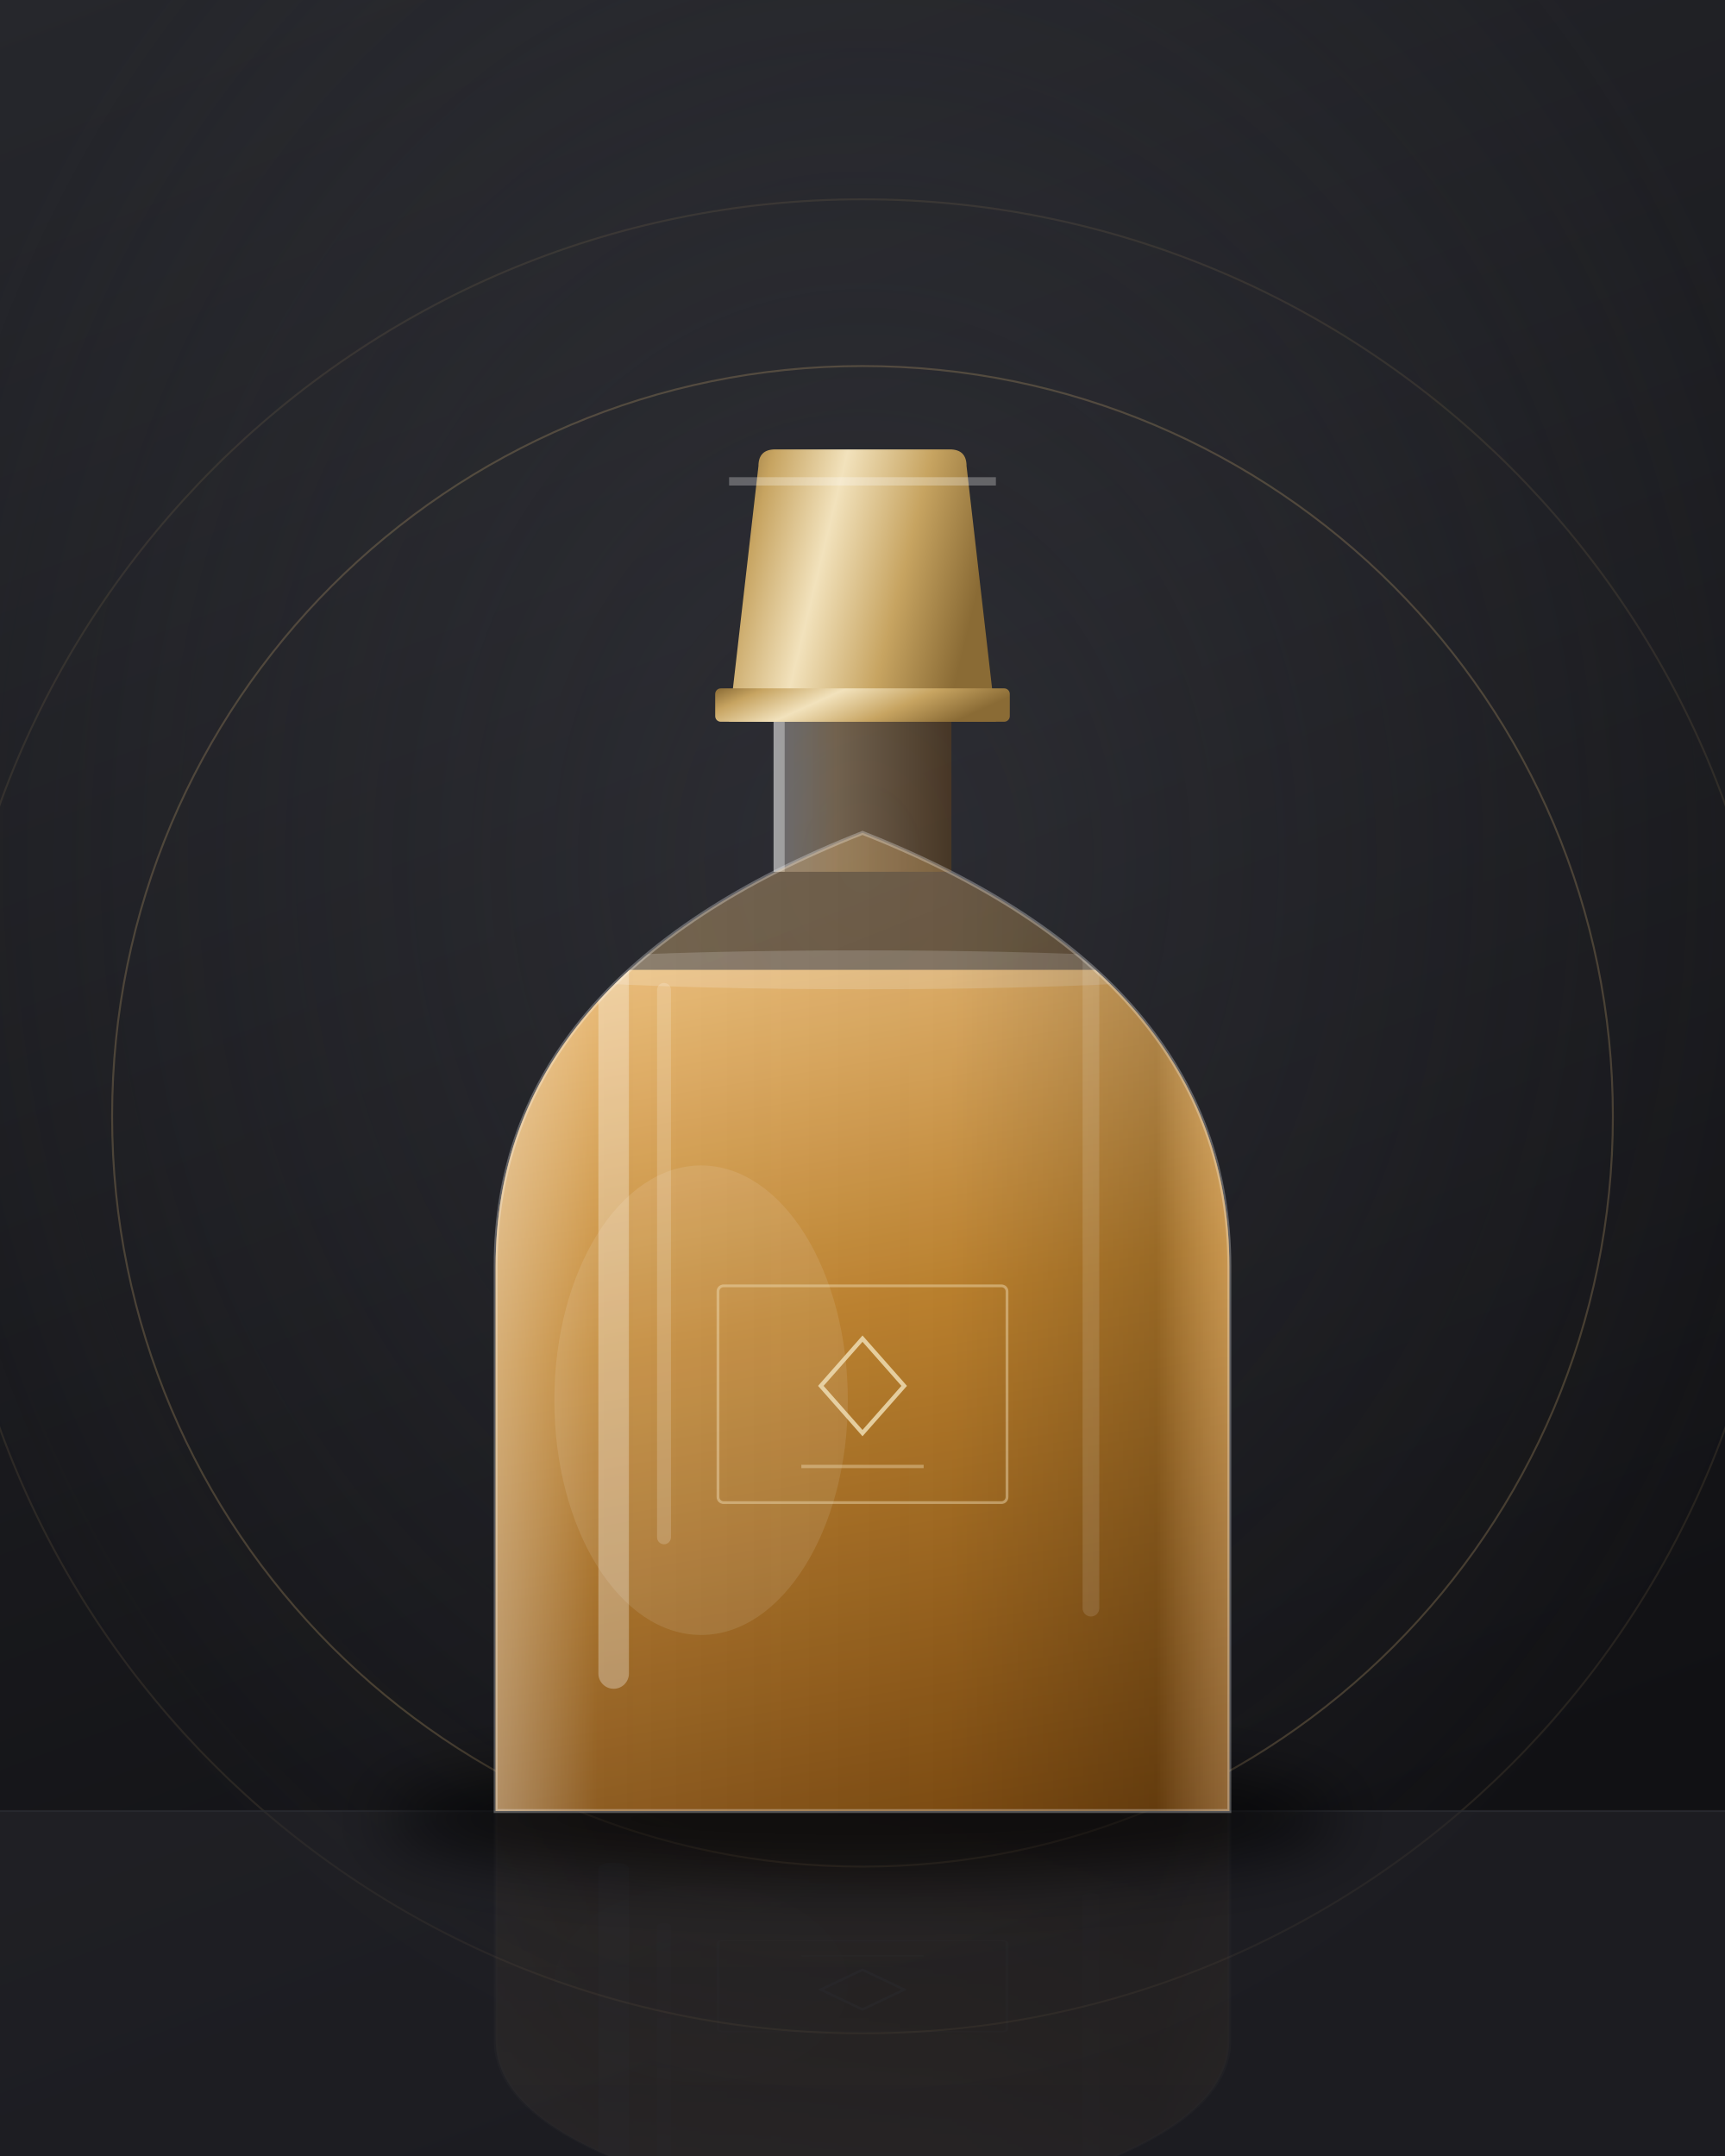
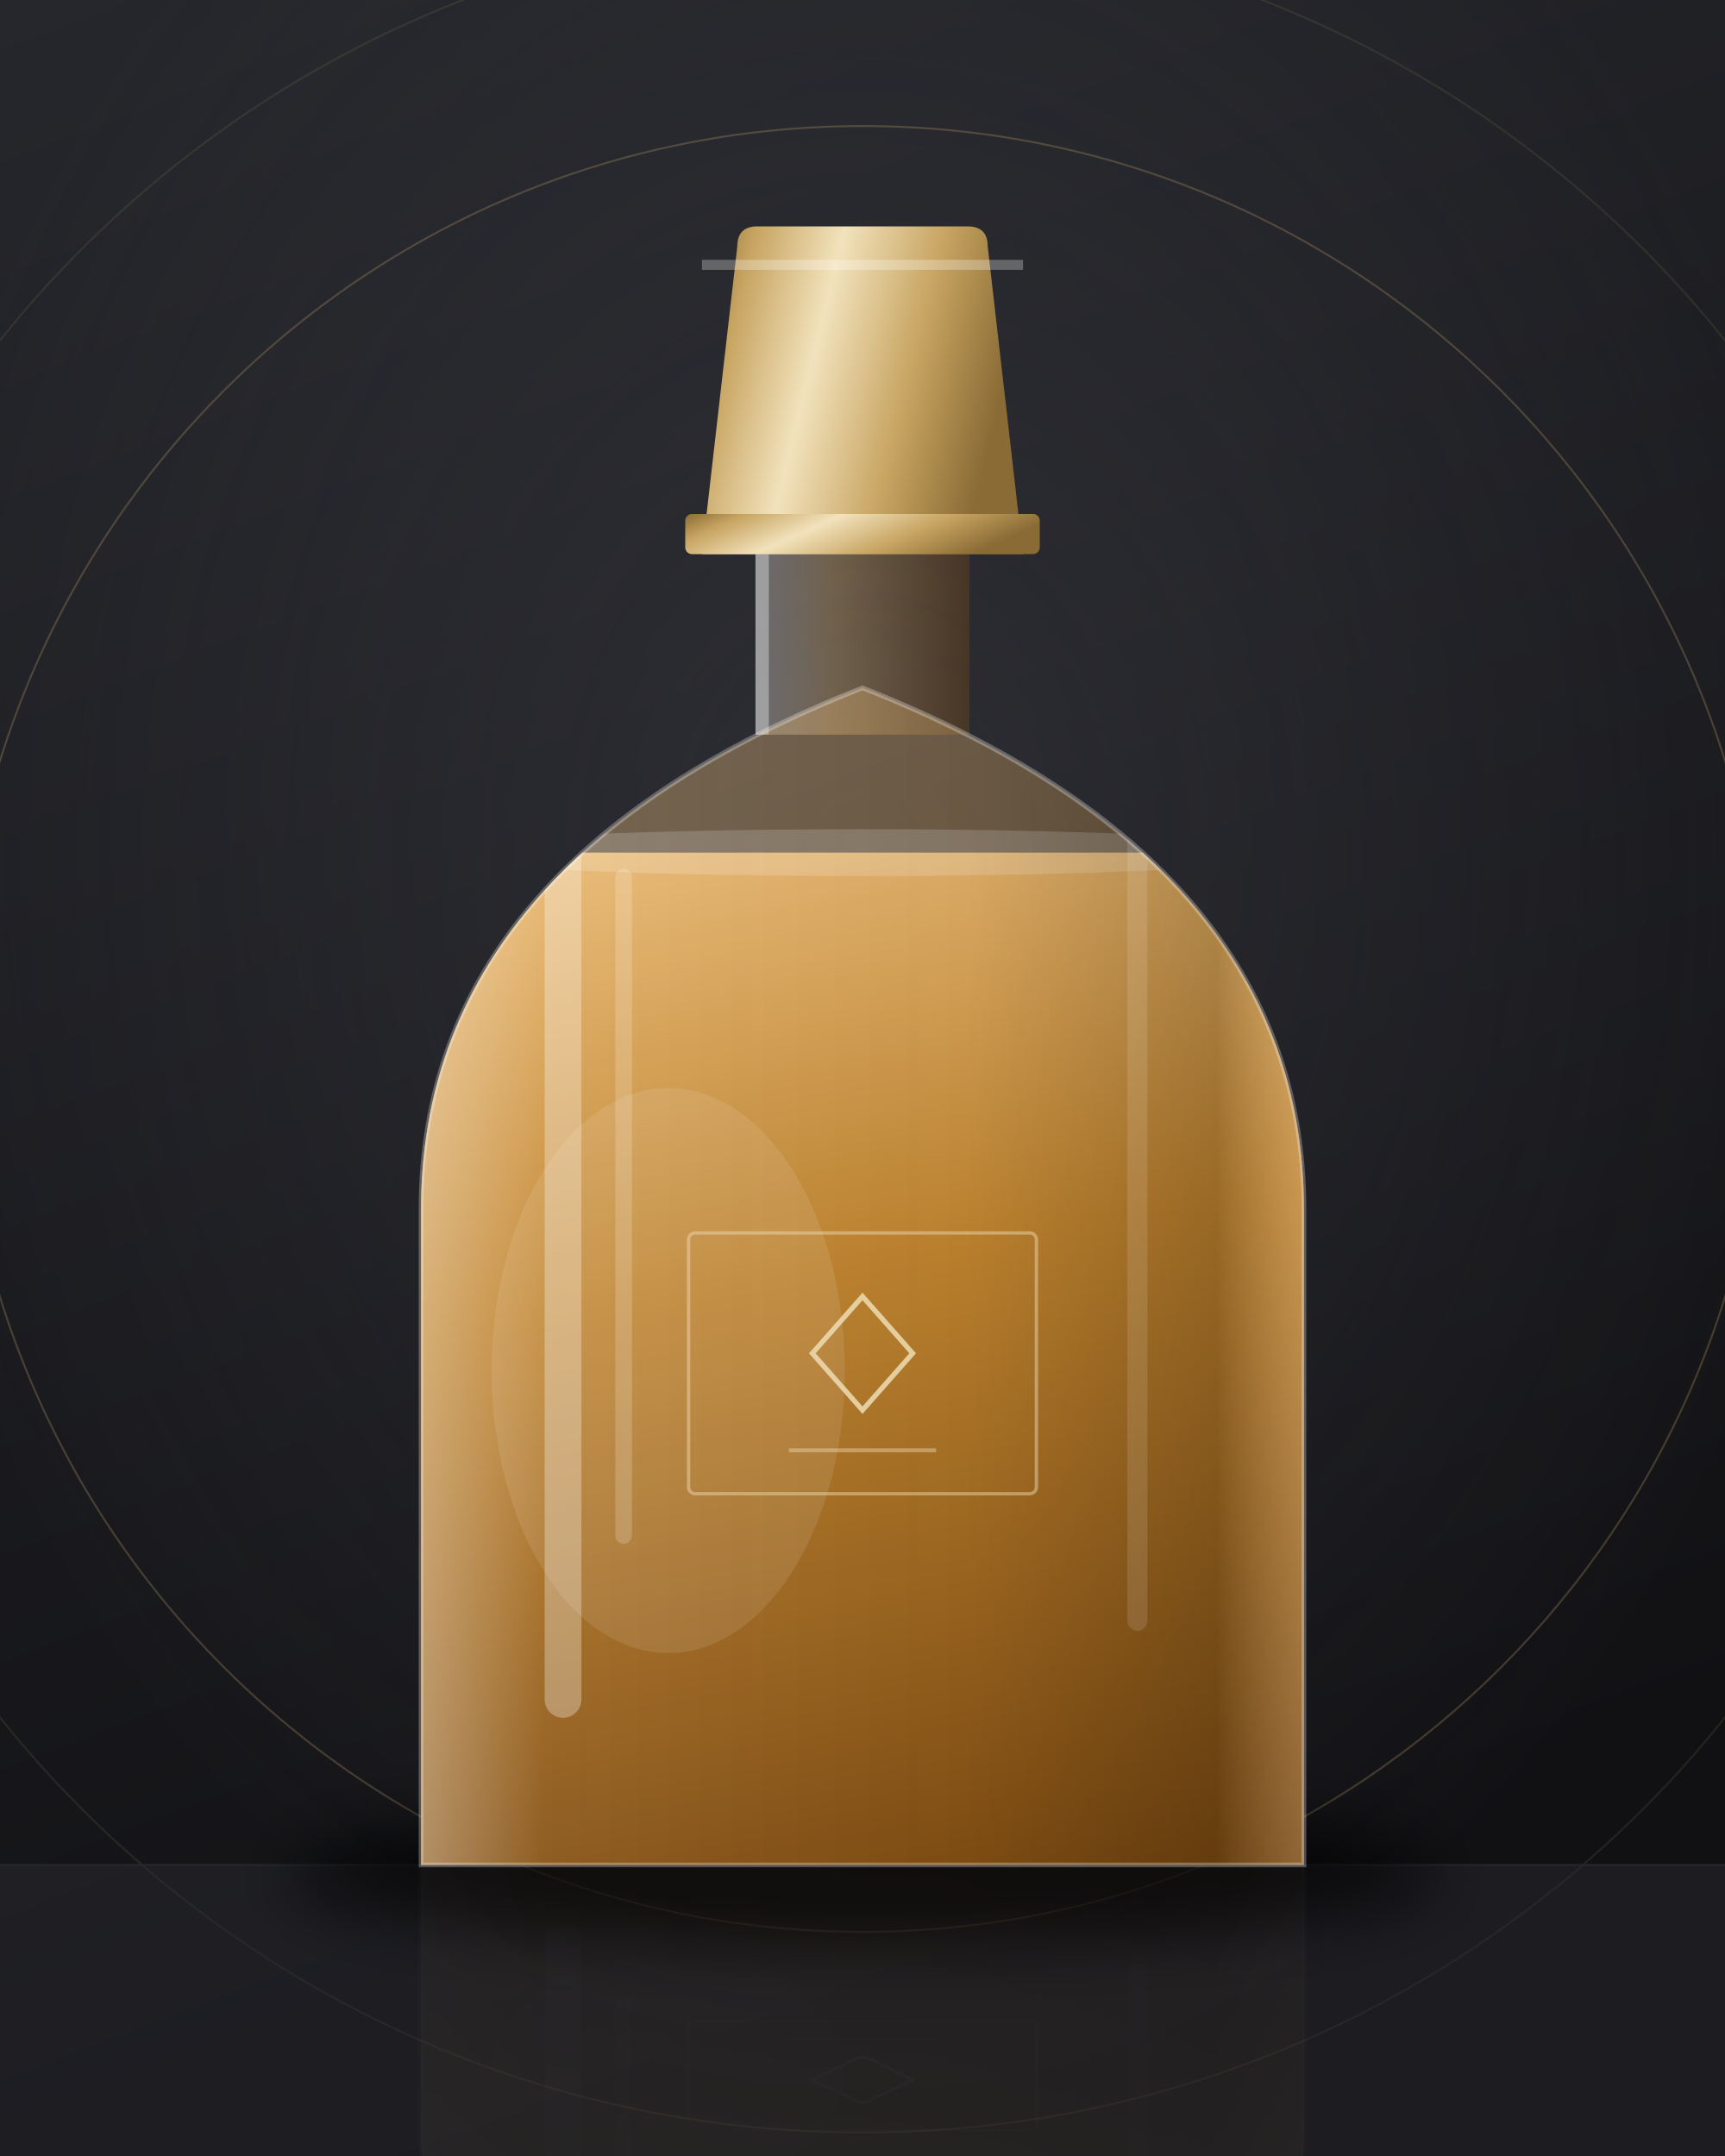
<svg xmlns="http://www.w3.org/2000/svg" viewBox="0 0 900 1125" width="900" height="1125" role="img">
  <defs>
    <linearGradient id="bg-hero" x1="0" y1="0" x2="0.3" y2="1">
      <stop offset="0" stop-color="#26272C" />
      <stop offset="1" stop-color="#111114" />
    </linearGradient>
    <radialGradient id="glow-hero" cx="0.5" cy="0.4" r="0.58">
      <stop offset="0" stop-color="#4A4B54" stop-opacity="0.8" />
      <stop offset="1" stop-color="#4A4B54" stop-opacity="0" />
    </radialGradient>
    <linearGradient id="liq-hero" x1="0" y1="0" x2="0.25" y2="1">
      <stop offset="0" stop-color="#F2C583" />
      <stop offset="0.45" stop-color="#C0842F" />
      <stop offset="1" stop-color="#7C4A11" />
    </linearGradient>
    <linearGradient id="empty-hero" x1="0" y1="0" x2="0.3" y2="1">
      <stop offset="0" stop-color="#F2C583" stop-opacity="0.34" />
      <stop offset="1" stop-color="#C0842F" stop-opacity="0.42" />
    </linearGradient>
    <linearGradient id="glass-hero" x1="0" y1="0" x2="1" y2="0">
      <stop offset="0" stop-color="#ffffff" stop-opacity="0.34" />
      <stop offset="0.14" stop-color="#ffffff" stop-opacity="0.05" />
      <stop offset="0.62" stop-color="#000000" stop-opacity="0.04" />
      <stop offset="0.9" stop-color="#000000" stop-opacity="0.2" />
      <stop offset="1" stop-color="#ffffff" stop-opacity="0.16" />
    </linearGradient>
    <linearGradient id="cap-hero" x1="0" y1="0" x2="1" y2="0.25">
      <stop offset="0" stop-color="#8A6B35" />
      <stop offset="0.16" stop-color="#C7A461" />
      <stop offset="0.42" stop-color="#F2E2BC" />
      <stop offset="0.72" stop-color="#C7A461" />
      <stop offset="1" stop-color="#8A6B35" />
    </linearGradient>
    <linearGradient id="neck-hero" x1="0" y1="0" x2="1" y2="0">
      <stop offset="0" stop-color="#ffffff" stop-opacity="0.3" />
      <stop offset="0.35" stop-color="#F2C583" stop-opacity="0.35" />
      <stop offset="1" stop-color="#7C4A11" stop-opacity="0.35" />
    </linearGradient>
    <linearGradient id="fade-hero" x1="0" y1="0" x2="0" y2="1">
      <stop offset="0" stop-color="#ffffff" stop-opacity="0.55" />
      <stop offset="1" stop-color="#ffffff" stop-opacity="0" />
    </linearGradient>
    <mask id="reflect-hero">
      <rect x="-1000" y="-1000" width="2000" height="2000" fill="url(#fade-hero)" />
    </mask>
    <filter id="soft-hero" x="-60%" y="-60%" width="220%" height="220%">
      <feGaussianBlur stdDeviation="16" />
    </filter>
  </defs>
  <rect width="900" height="1125" fill="url(#bg-hero)" />
  <rect width="900" height="1125" fill="url(#glow-hero)" opacity="0.45" />
-   <circle cx="450" cy="582.5" r="391.5" fill="none" stroke="#C2A16B" stroke-opacity="0.28" />
-   <circle cx="450" cy="582.5" r="478.5" fill="none" stroke="#C2A16B" stroke-opacity="0.12" />
-   <rect y="945" width="900" height="180" fill="#2A2B31" opacity="0.45" />
-   <path d="M 0 945 L 900 945" stroke="#2A2B31" stroke-opacity="0.8" />
-   <ellipse cx="450" cy="949" rx="249.4" ry="31.9" fill="#050506" opacity="0.65" filter="url(#soft-hero)" />
-   <g mask="url(#reflect-hero)" opacity="0.16" transform="translate(450 945) scale(1.45 -0.609)">
+   <circle cx="450" cy="536.901" r="471.122" fill="none" stroke="#C2A16B" stroke-opacity="0.28" />
+   <circle cx="450" cy="536.901" r="575.816" fill="none" stroke="#C2A16B" stroke-opacity="0.12" />
+   <rect y="973.125" width="900" height="151.875" fill="#2A2B31" opacity="0.45" />
+   <path d="M 0 973.125 L 900 973.125" stroke="#2A2B31" stroke-opacity="0.8" />
+   <ellipse cx="450" cy="977.125" rx="300.122" ry="38.388" fill="#050506" opacity="0.65" filter="url(#soft-hero)" />
+   <g mask="url(#reflect-hero)" opacity="0.16" transform="translate(450 973.125) scale(1.744898 -0.7328571)">
    <clipPath id="clip-hero">
      <path d="M -132 0 L -132 -196 Q -132 -300 0 -352 Q 132 -300 132 -196 L 132 0 Z" />
    </clipPath>
    <rect x="-32" y="-392" width="64" height="54" fill="url(#neck-hero)" />
    <rect x="-32" y="-392" width="4" height="54" fill="#ffffff" opacity="0.35" />
    <path d="M -48 -392 L 48 -392 L 37.44 -484 Q 37.44 -490 31.44 -490 L -31.44 -490 Q -37.44 -490 -37.44 -484 Z" fill="url(#cap-hero)" />
    <rect x="-48" y="-480" width="96" height="3" fill="#ffffff" opacity="0.28" />
    <rect x="-53" y="-404" width="106" height="12" rx="2" fill="url(#cap-hero)" />
    <path d="M -132 0 L -132 -196 Q -132 -300 0 -352 Q 132 -300 132 -196 L 132 0 Z" fill="url(#empty-hero)" />
    <g clip-path="url(#clip-hero)">
      <rect x="-260" y="-302.72" width="520" height="342.72" fill="url(#liq-hero)" />
      <ellipse cx="0" cy="-302.72" rx="132" ry="7" fill="#ffffff" opacity="0.18" />
      <ellipse cx="-58.08" cy="-147.84" rx="52.8" ry="84.48" fill="#ffffff" opacity="0.1" />
    </g>
    <path d="M -132 0 L -132 -196 Q -132 -300 0 -352 Q 132 -300 132 -196 L 132 0 Z" fill="url(#glass-hero)" />
    <path d="M -132 0 L -132 -196 Q -132 -300 0 -352 Q 132 -300 132 -196 L 132 0 Z" fill="none" stroke="#ffffff" stroke-opacity="0.28" stroke-width="1.4" />
    <g clip-path="url(#clip-hero)">
      <rect x="-95.04" y="-326" width="11" height="282" rx="5.5" fill="#ffffff" opacity="0.3" />
      <rect x="-73.92" y="-298" width="5" height="202" rx="2.5" fill="#ffffff" opacity="0.18" />
      <rect x="79.2" y="-312" width="6" height="242" rx="3" fill="#ffffff" opacity="0.12" />
    </g>
    <g opacity="0.92">
      <rect x="-52" y="-189" width="104" height="78" rx="2" fill="none" stroke="#F0DFB6" stroke-opacity="0.5" />
      <path d="M 0 -170 L 15 -153 L 0 -136 L -15 -153 Z" fill="none" stroke="#F0DFB6" stroke-opacity="0.9" stroke-width="1.5" />
      <path d="M -22 -124 L 22 -124" stroke="#F0DFB6" stroke-opacity="0.45" stroke-width="1.2" />
    </g>
  </g>
-   <g transform="translate(450 945) scale(1.45)">
+   <g transform="translate(450 973.125) scale(1.744898)">
    <clipPath id="clip-hero">
      <path d="M -132 0 L -132 -196 Q -132 -300 0 -352 Q 132 -300 132 -196 L 132 0 Z" />
    </clipPath>
    <rect x="-32" y="-392" width="64" height="54" fill="url(#neck-hero)" />
    <rect x="-32" y="-392" width="4" height="54" fill="#ffffff" opacity="0.35" />
    <path d="M -48 -392 L 48 -392 L 37.44 -484 Q 37.44 -490 31.44 -490 L -31.44 -490 Q -37.44 -490 -37.44 -484 Z" fill="url(#cap-hero)" />
    <rect x="-48" y="-480" width="96" height="3" fill="#ffffff" opacity="0.28" />
    <rect x="-53" y="-404" width="106" height="12" rx="2" fill="url(#cap-hero)" />
    <path d="M -132 0 L -132 -196 Q -132 -300 0 -352 Q 132 -300 132 -196 L 132 0 Z" fill="url(#empty-hero)" />
    <g clip-path="url(#clip-hero)">
      <rect x="-260" y="-302.72" width="520" height="342.72" fill="url(#liq-hero)" />
      <ellipse cx="0" cy="-302.72" rx="132" ry="7" fill="#ffffff" opacity="0.18" />
      <ellipse cx="-58.08" cy="-147.84" rx="52.8" ry="84.48" fill="#ffffff" opacity="0.1" />
    </g>
    <path d="M -132 0 L -132 -196 Q -132 -300 0 -352 Q 132 -300 132 -196 L 132 0 Z" fill="url(#glass-hero)" />
    <path d="M -132 0 L -132 -196 Q -132 -300 0 -352 Q 132 -300 132 -196 L 132 0 Z" fill="none" stroke="#ffffff" stroke-opacity="0.28" stroke-width="1.4" />
    <g clip-path="url(#clip-hero)">
      <rect x="-95.04" y="-326" width="11" height="282" rx="5.5" fill="#ffffff" opacity="0.3" />
      <rect x="-73.92" y="-298" width="5" height="202" rx="2.5" fill="#ffffff" opacity="0.18" />
      <rect x="79.2" y="-312" width="6" height="242" rx="3" fill="#ffffff" opacity="0.12" />
    </g>
    <g opacity="0.92">
      <rect x="-52" y="-189" width="104" height="78" rx="2" fill="none" stroke="#F0DFB6" stroke-opacity="0.5" />
      <path d="M 0 -170 L 15 -153 L 0 -136 L -15 -153 Z" fill="none" stroke="#F0DFB6" stroke-opacity="0.9" stroke-width="1.5" />
      <path d="M -22 -124 L 22 -124" stroke="#F0DFB6" stroke-opacity="0.45" stroke-width="1.2" />
    </g>
  </g>
</svg>
